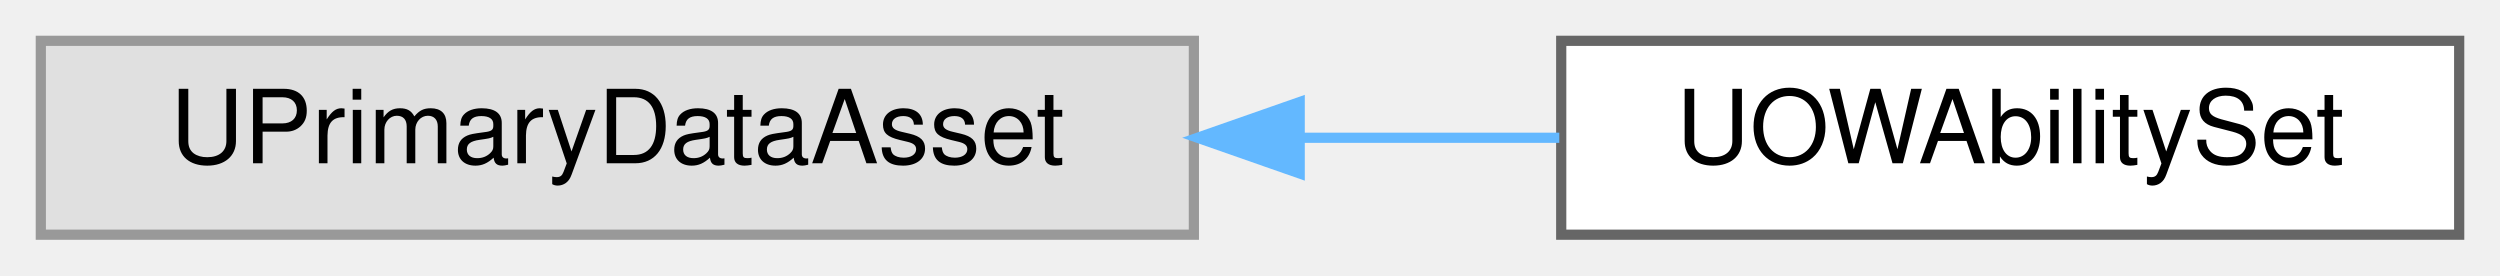
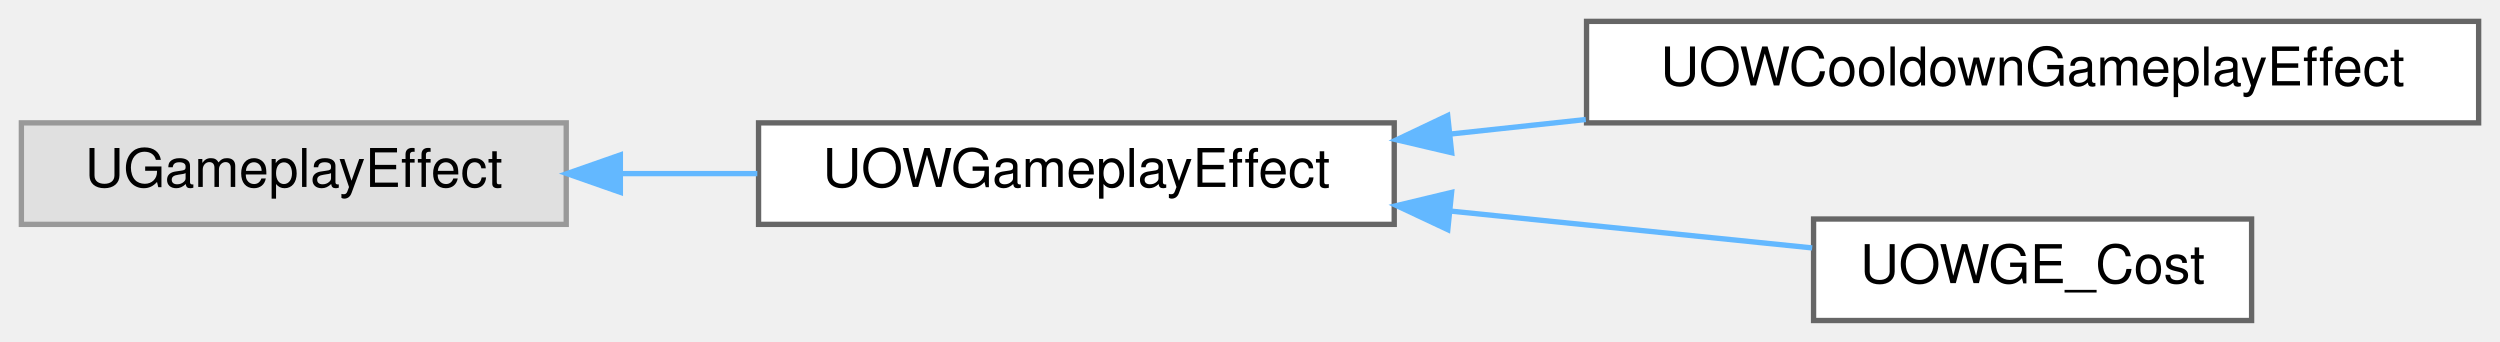
- <svg xmlns="http://www.w3.org/2000/svg" xmlns:xlink="http://www.w3.org/1999/xlink" width="245pt" height="27pt" viewBox="0.00 0.00 245.00 27.00">
-   <g id="graph0" class="graph" transform="scale(1 1) rotate(0) translate(4 23)">
+ <svg xmlns="http://www.w3.org/2000/svg" xmlns:xlink="http://www.w3.org/1999/xlink" width="468pt" height="64pt" viewBox="0.00 0.00 468.00 64.00">
+   <g id="graph0" class="graph" transform="scale(1 1) rotate(0) translate(4 60)">
    <g id="Node000000" class="node">
      <g id="a_Node000000">
        <a xlink:title=" ">
-           <polygon fill="#e0e0e0" stroke="#999999" points="113,-19 0,-19 0,0 113,0 113,-19" />
-           <text text-anchor="middle" x="56.5" y="-7" font-family="Helvetica,sans-Serif" font-size="10.00">UPrimaryDataAsset</text>
+           <polygon fill="#e0e0e0" stroke="#999999" points="102,-37 0,-37 0,-18 102,-18 102,-37" />
+           <text text-anchor="middle" x="51" y="-25" font-family="Helvetica,sans-Serif" font-size="10.00">UGameplayEffect</text>
        </a>
      </g>
    </g>
    <g id="Node000001" class="node">
      <g id="a_Node000001">
-         <a xlink:href="classUOWAbilitySet.html" target="_top" xlink:title=" ">
-           <polygon fill="white" stroke="#666666" points="237,-19 149,-19 149,0 237,0 237,-19" />
-           <text text-anchor="middle" x="193" y="-7" font-family="Helvetica,sans-Serif" font-size="10.00">UOWAbilitySet</text>
+         <a xlink:href="classUOWGameplayEffect.html" target="_top" xlink:title=" ">
+           <polygon fill="white" stroke="#666666" points="257,-37 138,-37 138,-18 257,-18 257,-37" />
+           <text text-anchor="middle" x="197.5" y="-25" font-family="Helvetica,sans-Serif" font-size="10.00">UOWGameplayEffect</text>
        </a>
      </g>
    </g>
-     <g id="edge15_Node000000_Node000001" class="edge">
-       <g id="a_edge15_Node000000_Node000001">
+     <g id="edge13_Node000000_Node000001" class="edge">
+       <g id="a_edge13_Node000000_Node000001">
        <a xlink:title=" ">
-           <path fill="none" stroke="#63b8ff" d="M123.44,-9.5C132.06,-9.5 140.7,-9.5 148.81,-9.5" />
-           <polygon fill="#63b8ff" stroke="#63b8ff" points="123.37,-6 113.37,-9.5 123.37,-13 123.37,-6" />
+           <path fill="none" stroke="#63b8ff" d="M112.28,-27.5C120.71,-27.5 129.36,-27.5 137.77,-27.5" />
+           <polygon fill="#63b8ff" stroke="#63b8ff" points="112.13,-24 102.13,-27.5 112.13,-31 112.13,-24" />
+         </a>
+       </g>
+     </g>
+     <g id="Node000002" class="node">
+       <g id="a_Node000002">
+         <a xlink:href="classUOWCooldownGameplayEffect.html" target="_top" xlink:title=" ">
+           <polygon fill="white" stroke="#666666" points="460,-56 293,-56 293,-37 460,-37 460,-56" />
+           <text text-anchor="middle" x="376.5" y="-44" font-family="Helvetica,sans-Serif" font-size="10.00">UOWCooldownGameplayEffect</text>
+         </a>
+       </g>
+     </g>
+     <g id="edge14_Node000001_Node000002" class="edge">
+       <g id="a_edge14_Node000001_Node000002">
+         <a xlink:title=" ">
+           <path fill="none" stroke="#63b8ff" d="M267.46,-34.9C275.78,-35.8 284.36,-36.72 292.86,-37.63" />
+           <polygon fill="#63b8ff" stroke="#63b8ff" points="267.75,-31.41 257.44,-33.83 267.01,-38.37 267.75,-31.41" />
+         </a>
+       </g>
+     </g>
+     <g id="Node000003" class="node">
+       <g id="a_Node000003">
+         <a xlink:href="classUOWGE__Cost.html" target="_top" xlink:title=" ">
+           <polygon fill="white" stroke="#666666" points="417.5,-19 335.5,-19 335.5,0 417.5,0 417.5,-19" />
+           <text text-anchor="middle" x="376.5" y="-7" font-family="Helvetica,sans-Serif" font-size="10.00">UOWGE_Cost</text>
+         </a>
+       </g>
+     </g>
+     <g id="edge15_Node000001_Node000003" class="edge">
+       <g id="a_edge15_Node000001_Node000003">
+         <a xlink:title=" ">
+           <path fill="none" stroke="#63b8ff" d="M267.48,-20.49C290.42,-18.15 315.2,-15.63 335.24,-13.59" />
+           <polygon fill="#63b8ff" stroke="#63b8ff" points="267.03,-17.01 257.44,-21.51 267.74,-23.98 267.03,-17.01" />
        </a>
      </g>
    </g>
  </g>
</svg>
